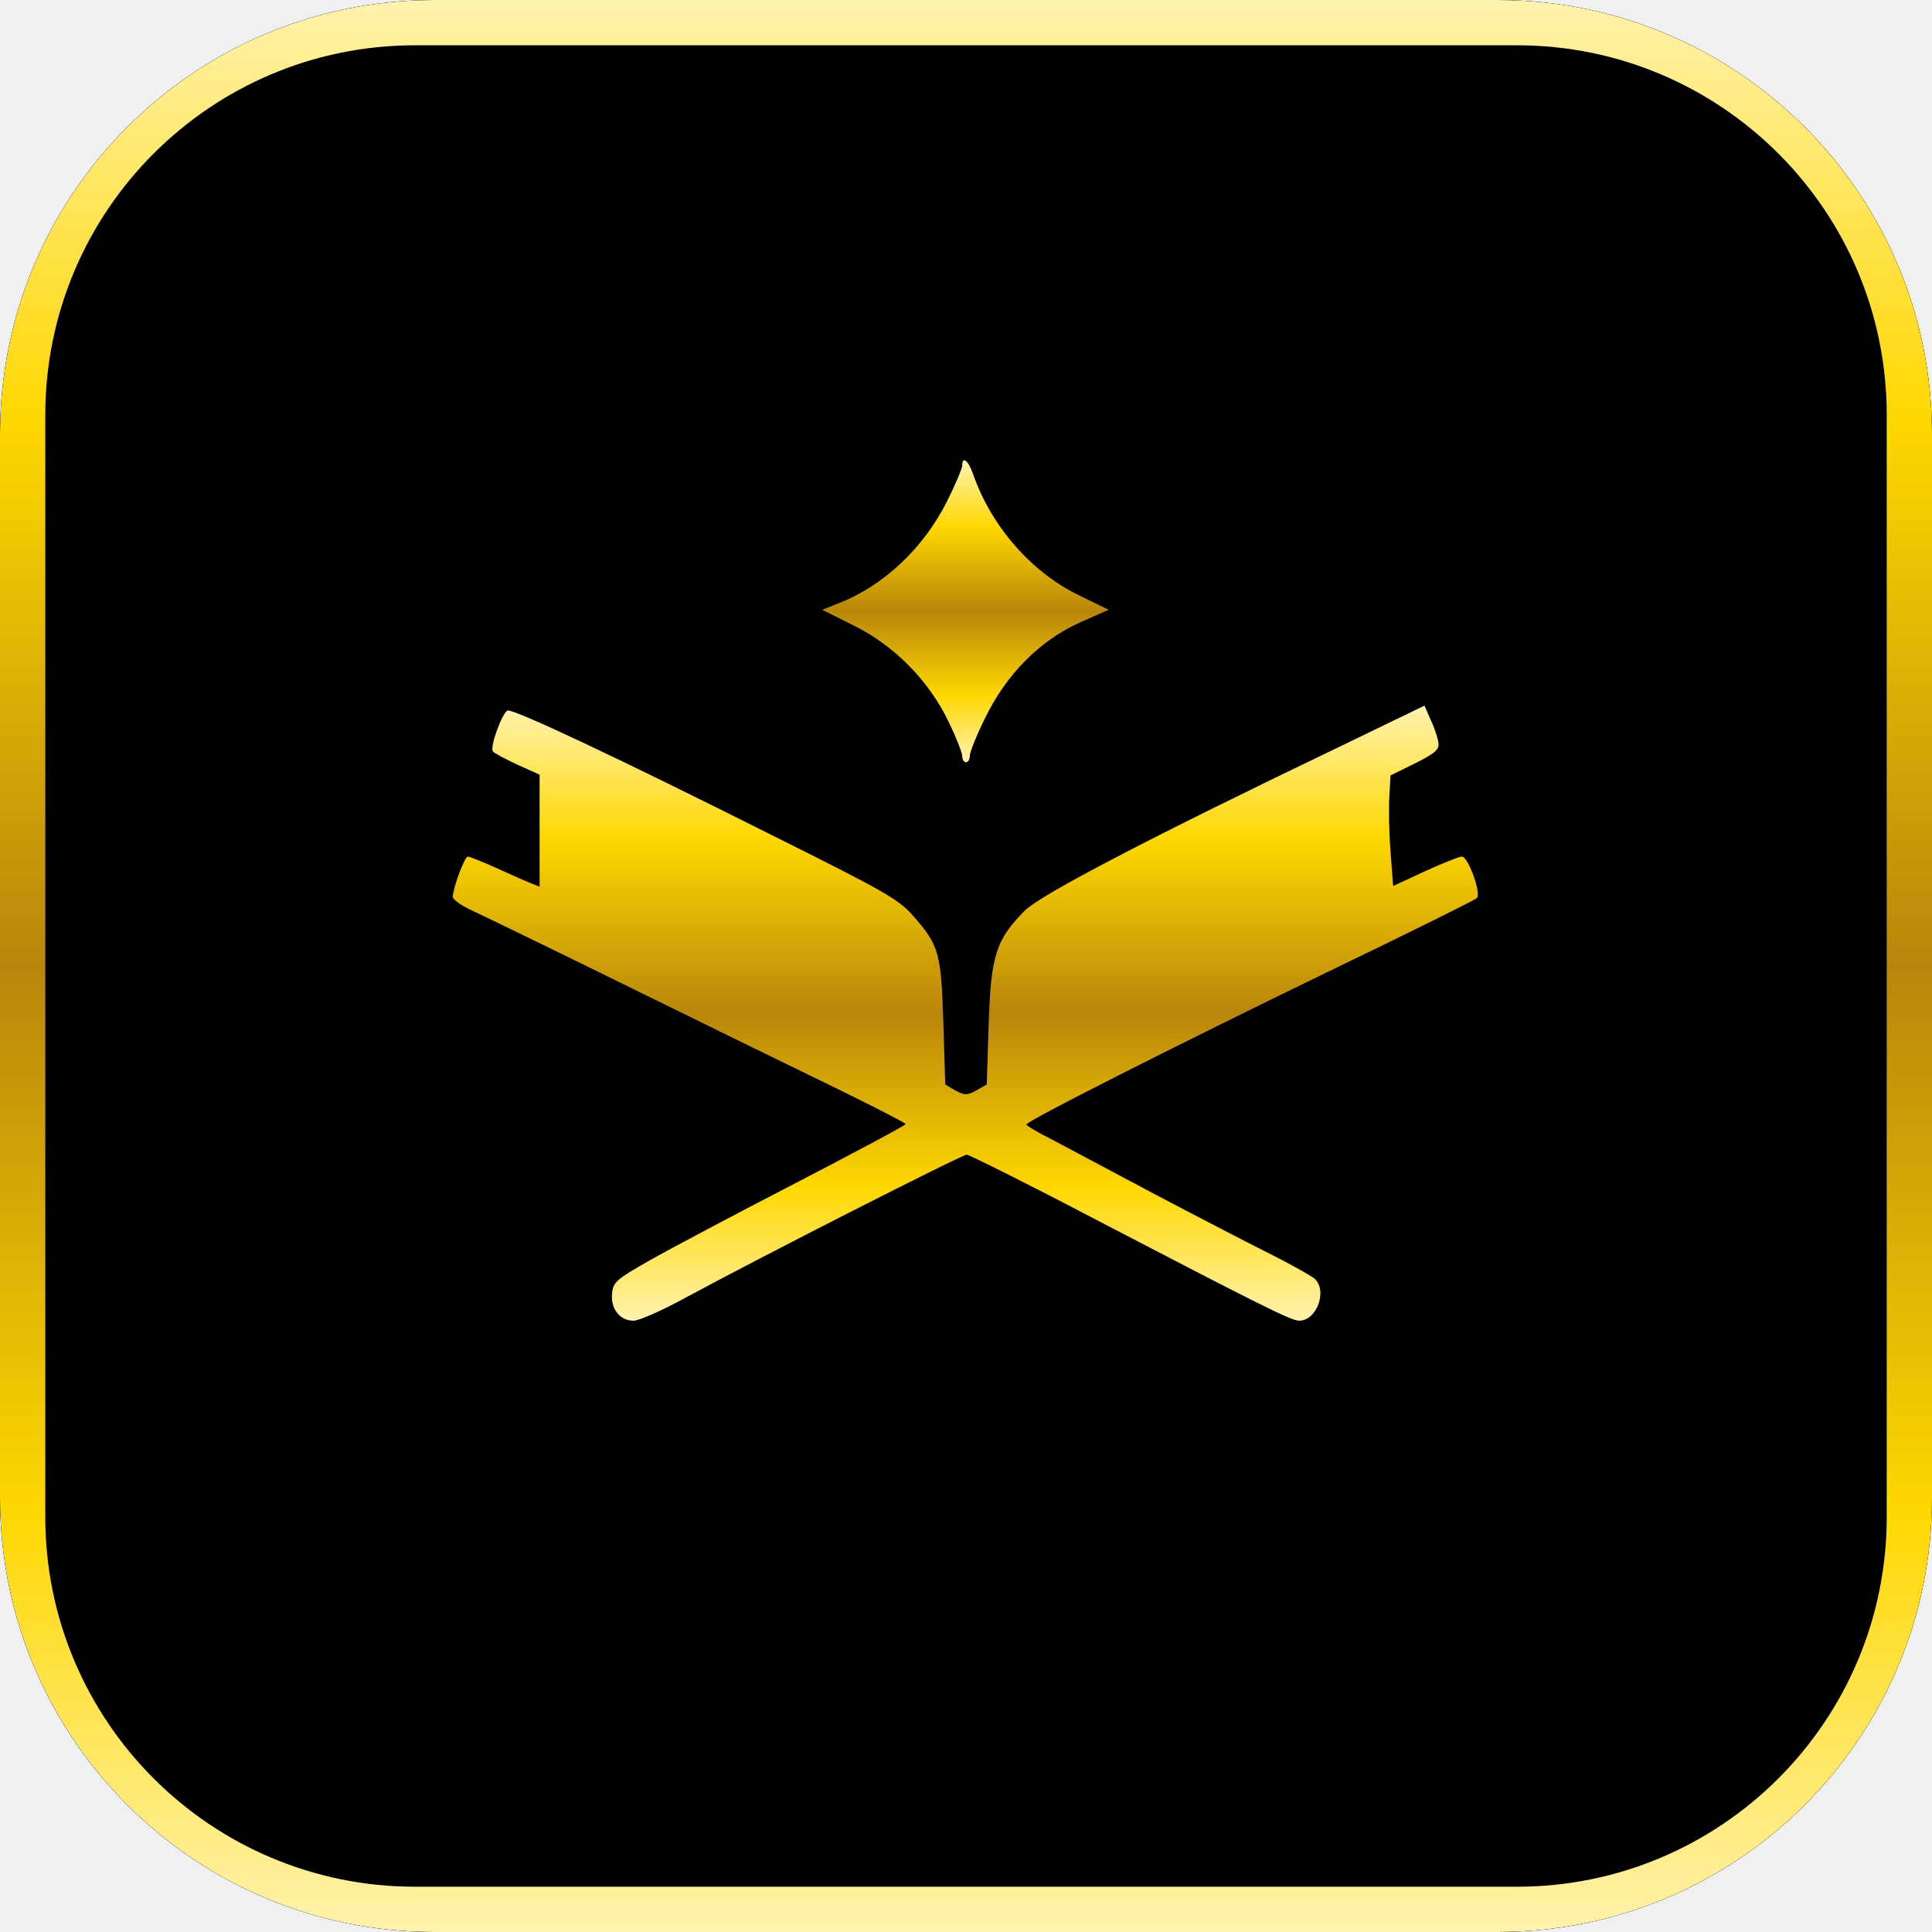
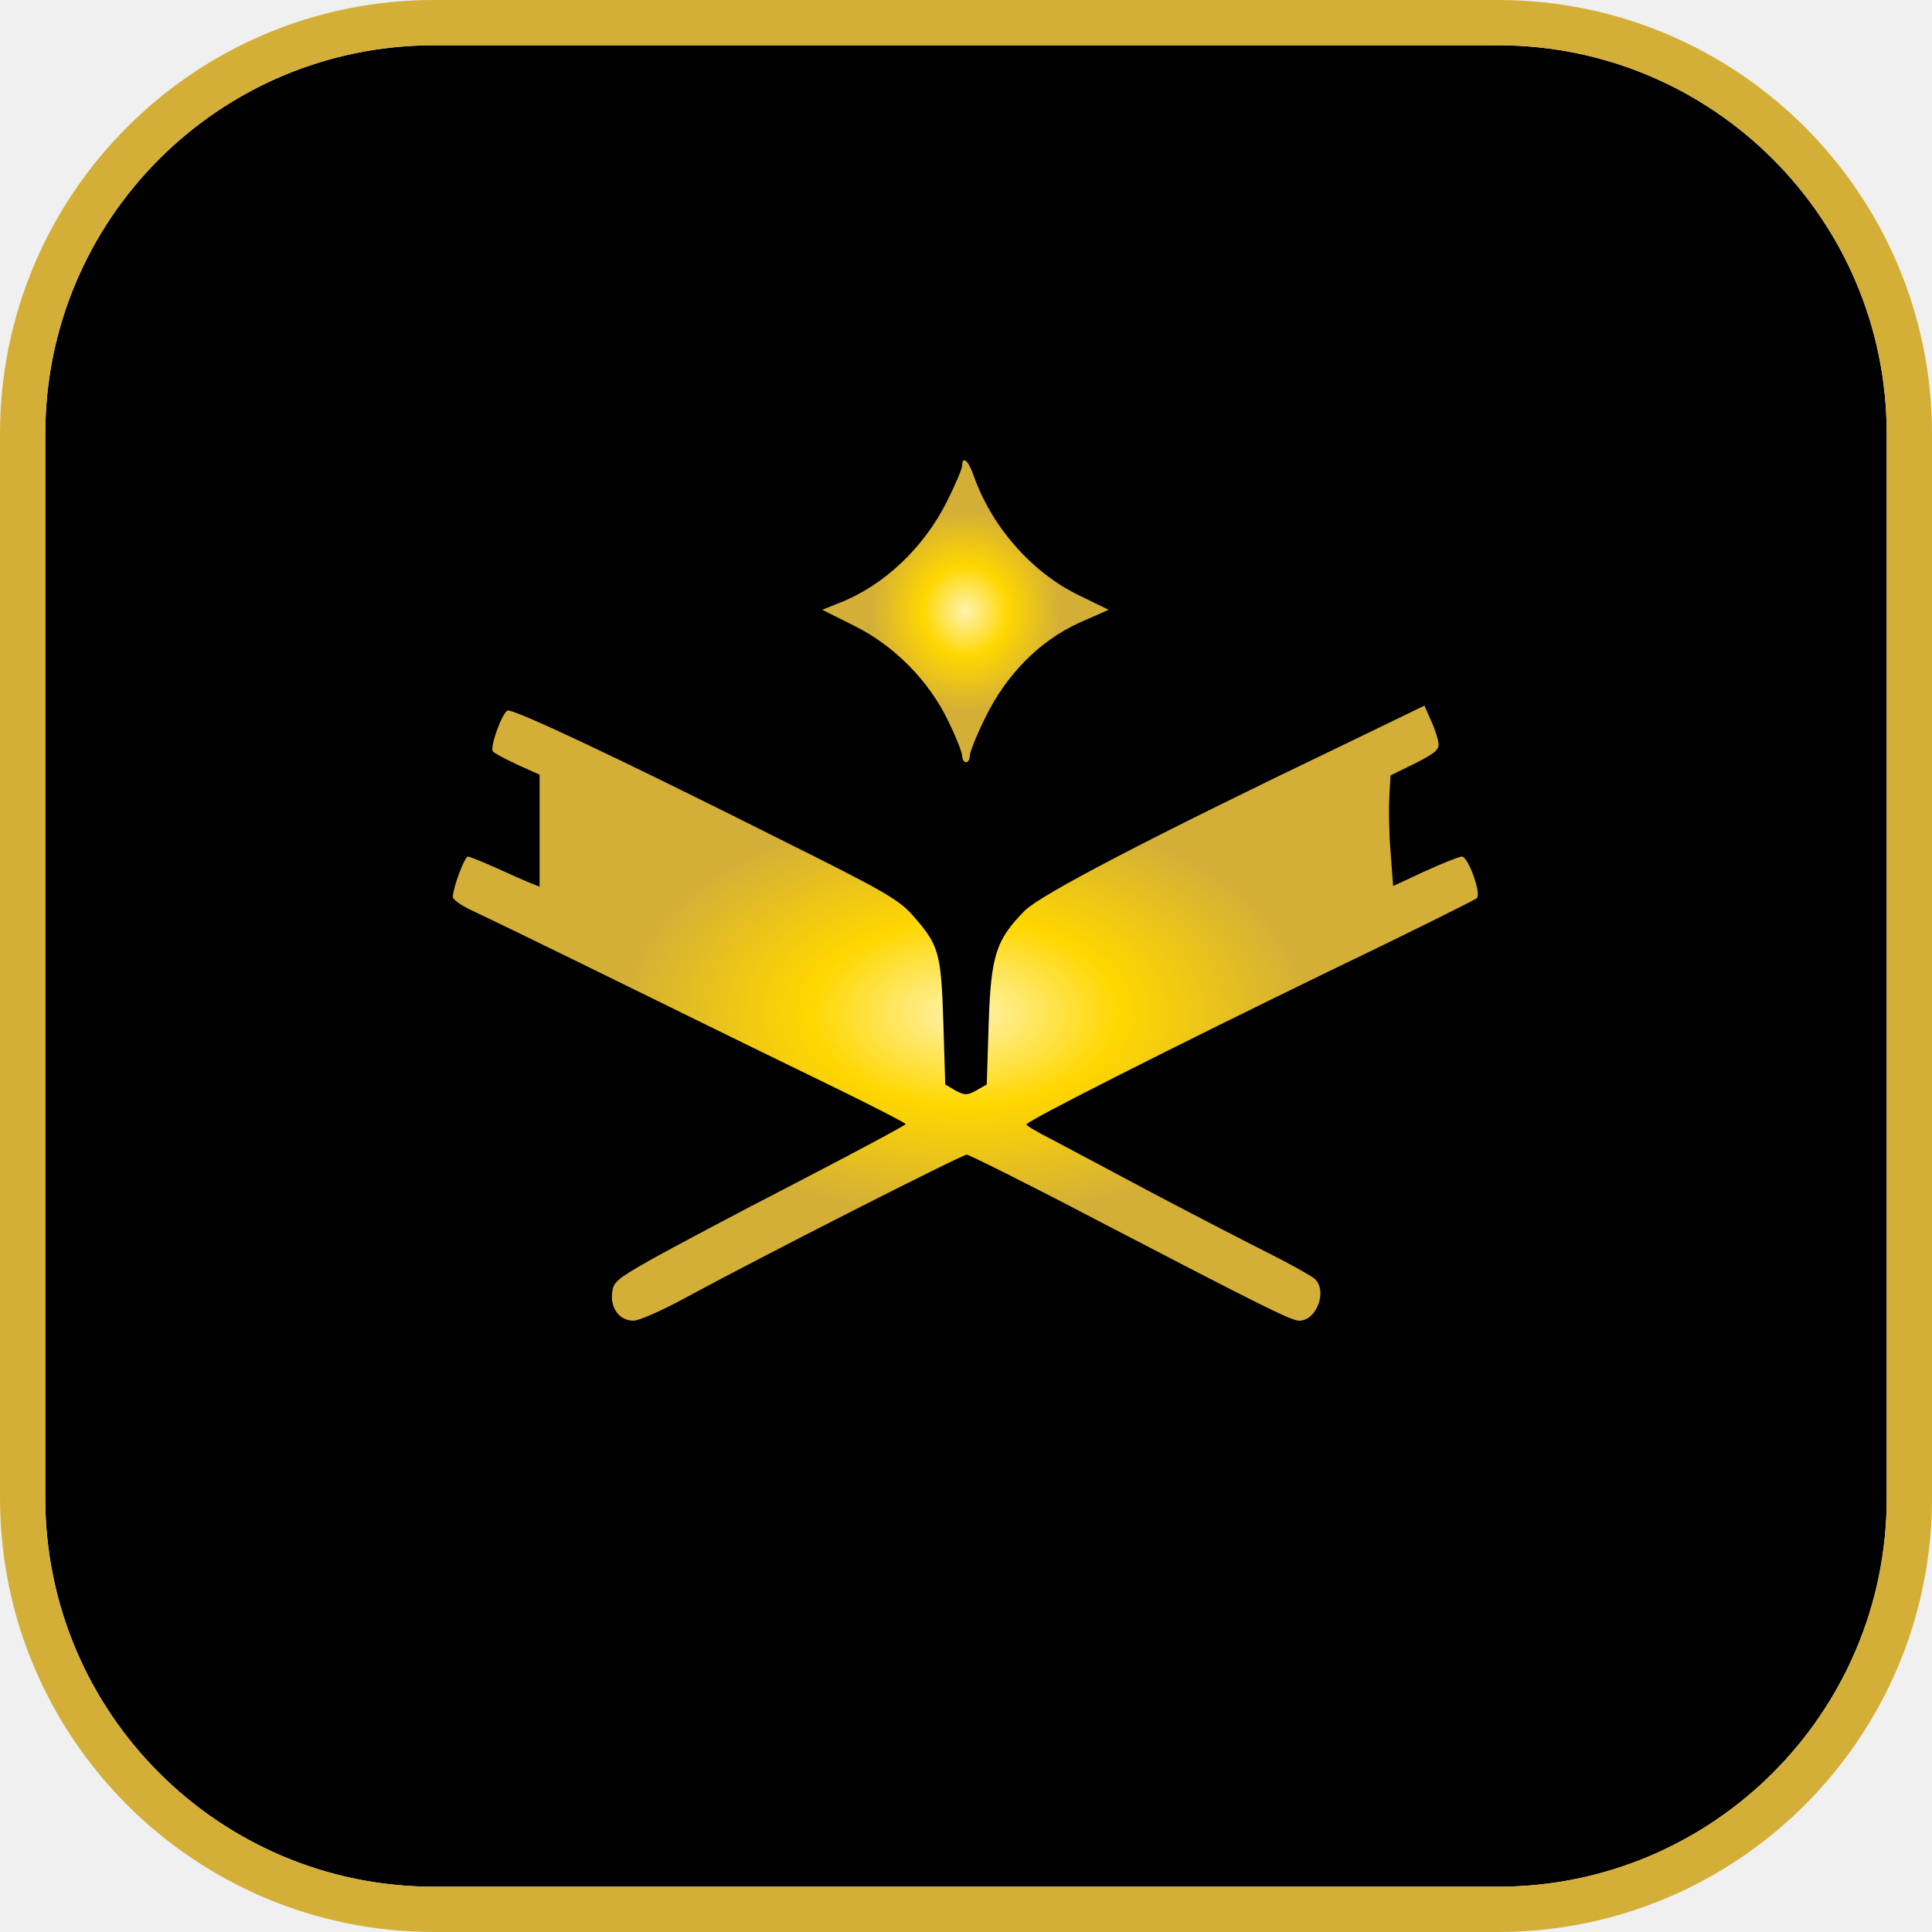
<svg xmlns="http://www.w3.org/2000/svg" version="1.0" width="512" height="512" viewBox="0 0 512 512" preserveAspectRatio="xMidYMid meet">
  <defs>
-     <linearGradient id="goldGrad" x1="0" y1="0" x2="0" y2="1">
+     <radialGradient id="goldGrad" cx="50%" cy="50%" r="60%">
      <stop offset="0%" stop-color="#FFF3B0" />
-       <stop offset="22%" stop-color="#FFD700" />
-       <stop offset="50%" stop-color="#B8860B" />
-       <stop offset="78%" stop-color="#FFD700" />
-       <stop offset="100%" stop-color="#FFF3B0" />
-     </linearGradient>
-     <mask id="borderMask">
-       <rect width="512" height="512" rx="115" fill="white" />
-       <rect x="12" y="12" width="488" height="488" rx="98" fill="black" />
-     </mask>
+       <stop offset="25%" stop-color="#FFD700" />
+       <stop offset="55%" stop-color="#D4AF37" />
+       <stop offset="100%" stop-color="#D4AF37" />
+     </radialGradient>
  </defs>
-   <rect width="512" height="512" rx="115" fill="#000000" />
-   <rect width="512" height="512" rx="115" fill="url(#goldGrad)" mask="url(#borderMask)" />
+   <rect x="12" y="12" width="488" height="488" rx="103" fill="#000000" />
+   <rect x="6" y="6" width="500" height="500" rx="109" fill="none" stroke="url(#goldGrad)" stroke-width="12" />
  <g transform="translate(0,553) scale(0.1,-0.1)" fill="url(#goldGrad)" stroke="none">
    <path d="M2579 4273 c48 -138 154 -259 279 -320 l80 -39 -77 -34 c-106 -48 -194 -137 -250 -252 -23 -46 -41 -92 -41 -101 0 -9 -4 -17 -10 -17 -5 0 -10 7 -10 16 0 9 -16 50 -36 91 -52 109 -144 202 -251 255 l-84 42 45 18 c118 46 224 146 286 270 22 44 40 87 40 94 0 27 16 14 29 -23z" />
    <path d="M3812 3561 c3 -17 -10 -28 -62 -54 l-65 -32 -3 -55 c-2 -30 -1 -96 3 -146 l7 -92 84 39 c46 21 91 39 98 39 17 0 52 -98 40 -110 -5 -5 -182 -93 -394 -195 -408 -198 -800 -396 -800 -405 0 -3 30 -21 68 -40 37 -20 157 -83 267 -142 110 -58 247 -129 305 -158 58 -29 113 -60 123 -68 36 -31 7 -112 -40 -112 -21 0 -101 40 -539 268 -181 95 -336 172 -342 172 -13 0 -544 -270 -747 -380 -60 -33 -122 -60 -136 -60 -36 0 -61 31 -57 72 3 30 10 37 100 88 53 30 228 123 387 205 160 83 291 153 291 156 0 3 -82 45 -182 94 -101 49 -347 169 -548 268 -201 99 -389 190 -417 203 -29 13 -53 30 -53 37 0 23 31 107 40 107 4 0 39 -14 77 -31 37 -17 78 -35 91 -40 l22 -9 0 149 0 148 -60 27 c-32 15 -62 31 -64 35 -8 13 25 102 39 108 15 5 282 -120 726 -343 267 -133 311 -158 347 -199 71 -80 76 -100 82 -285 l5 -164 27 -16 c25 -13 31 -13 55 0 l28 16 5 159 c6 183 19 224 96 302 44 43 331 193 844 439 l215 104 17 -39 c10 -21 19 -49 20 -60z" />
  </g>
</svg>
